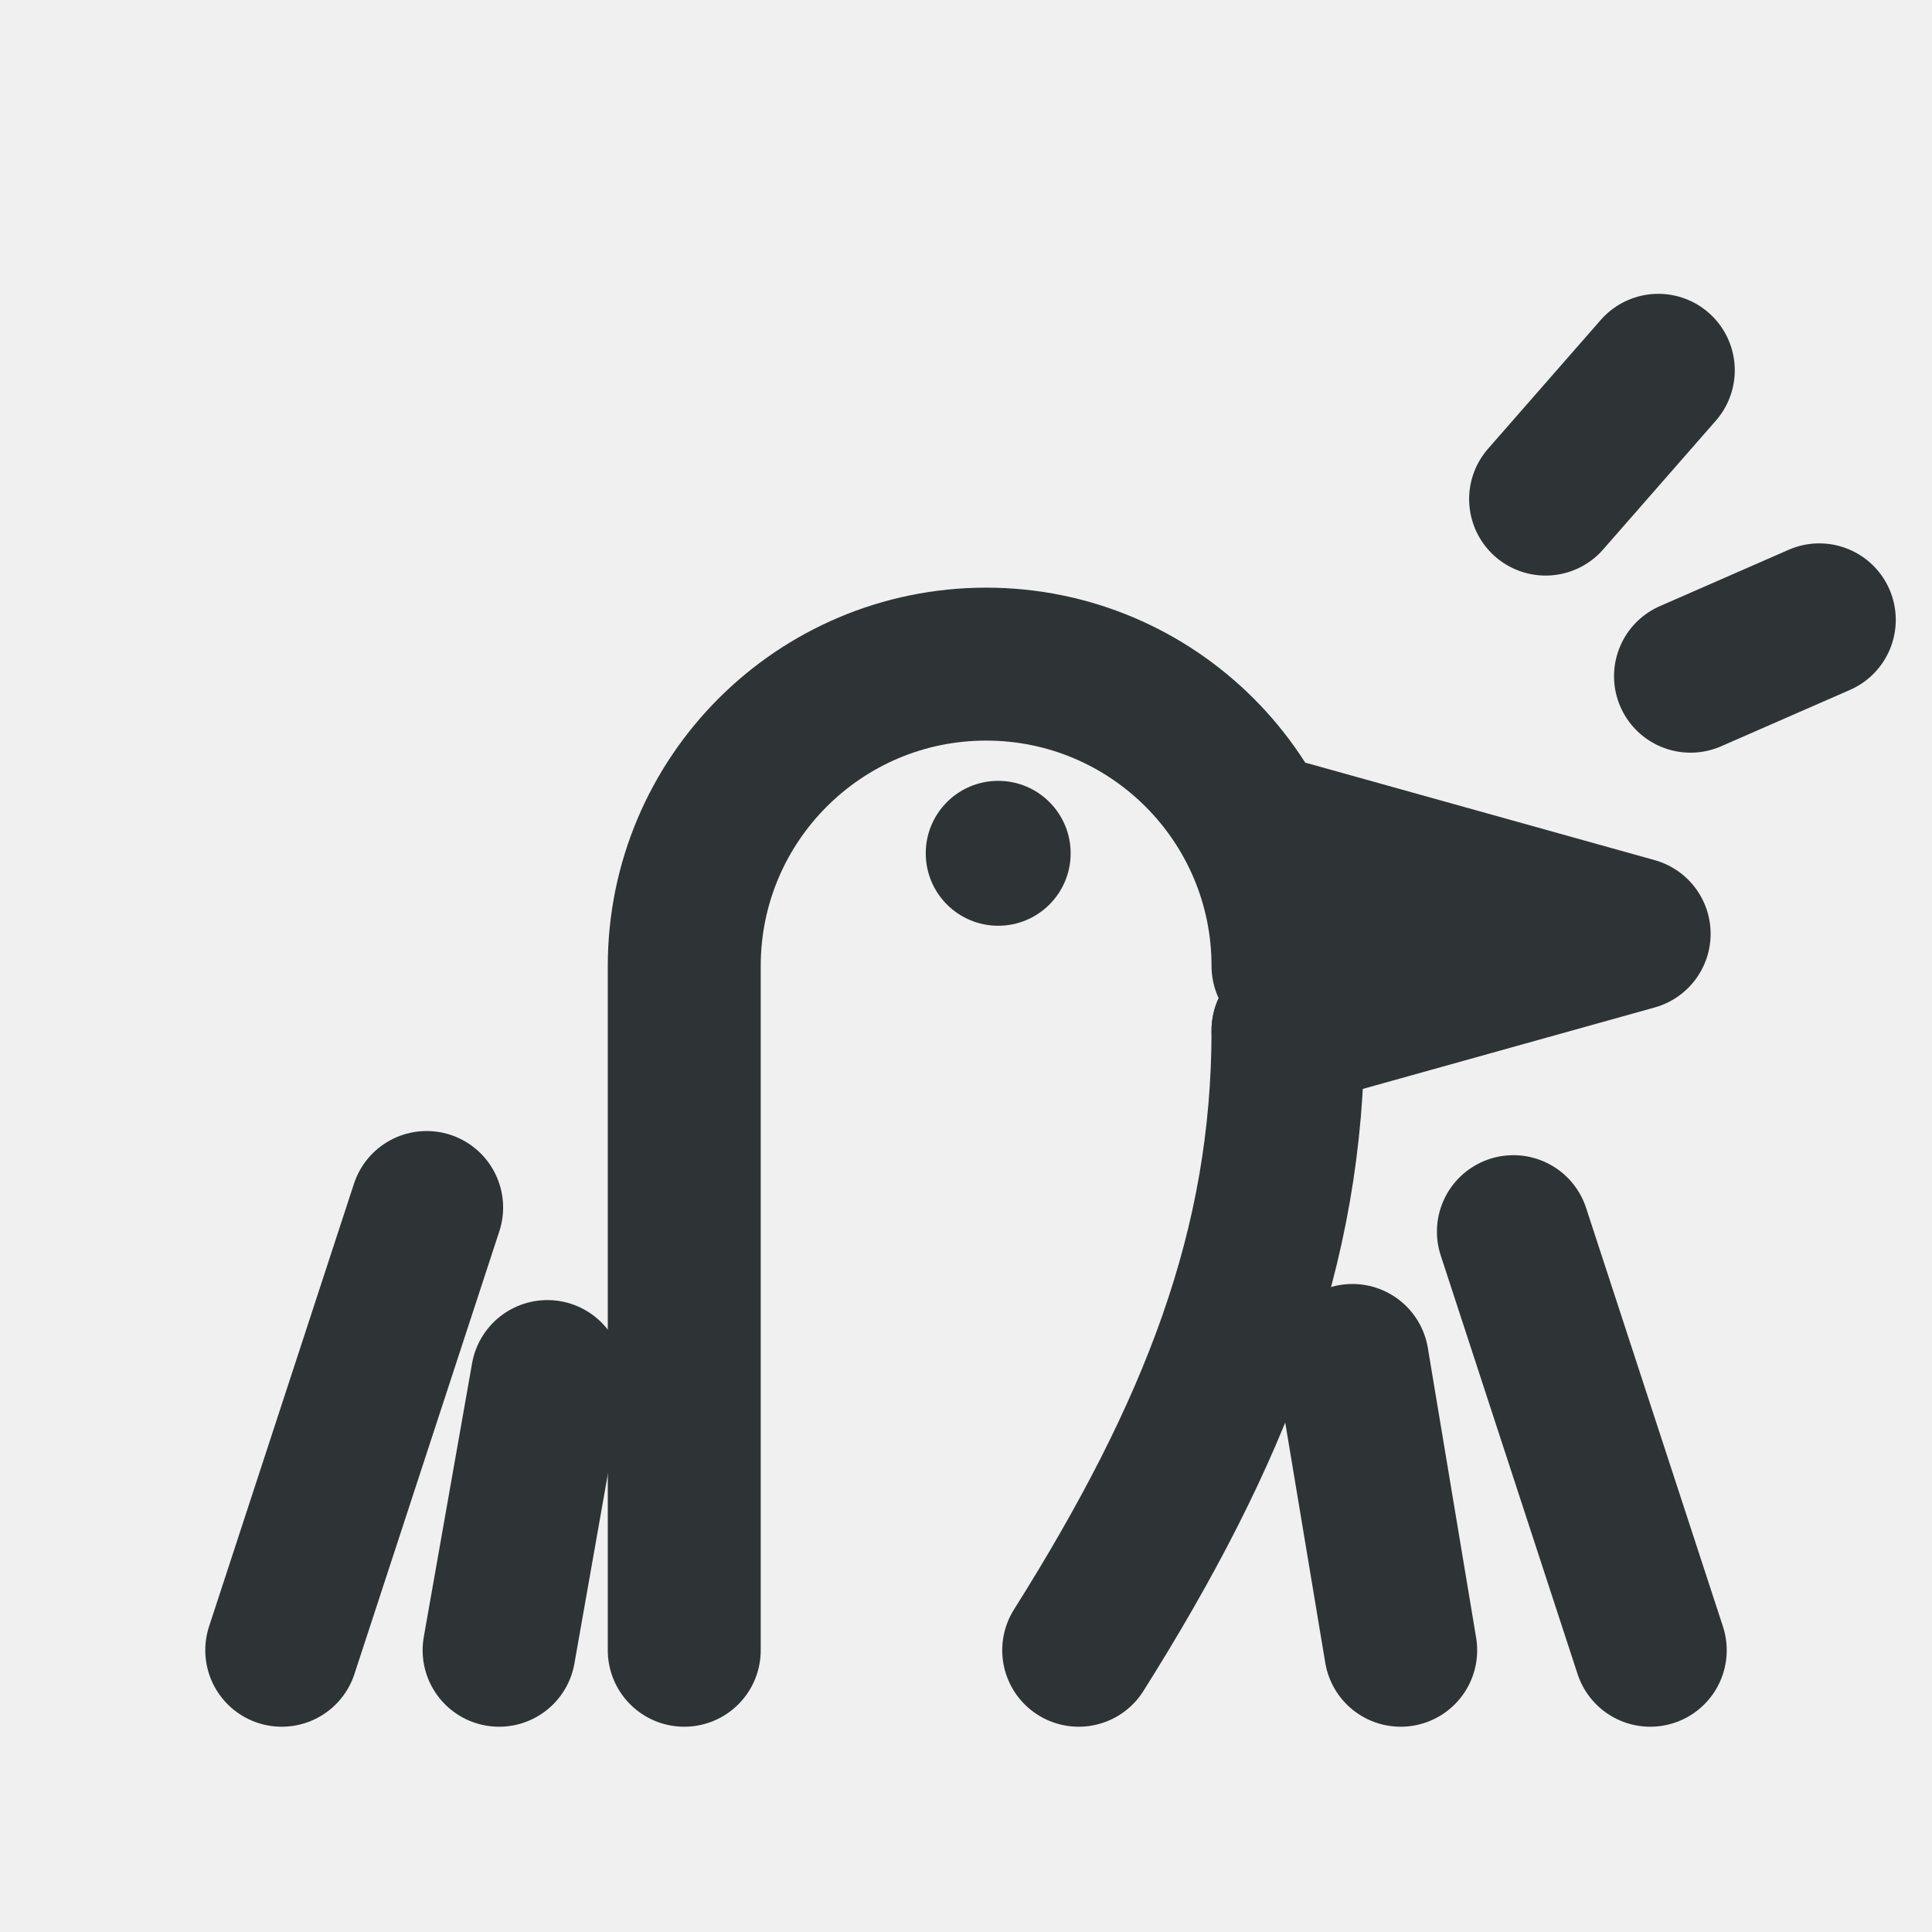
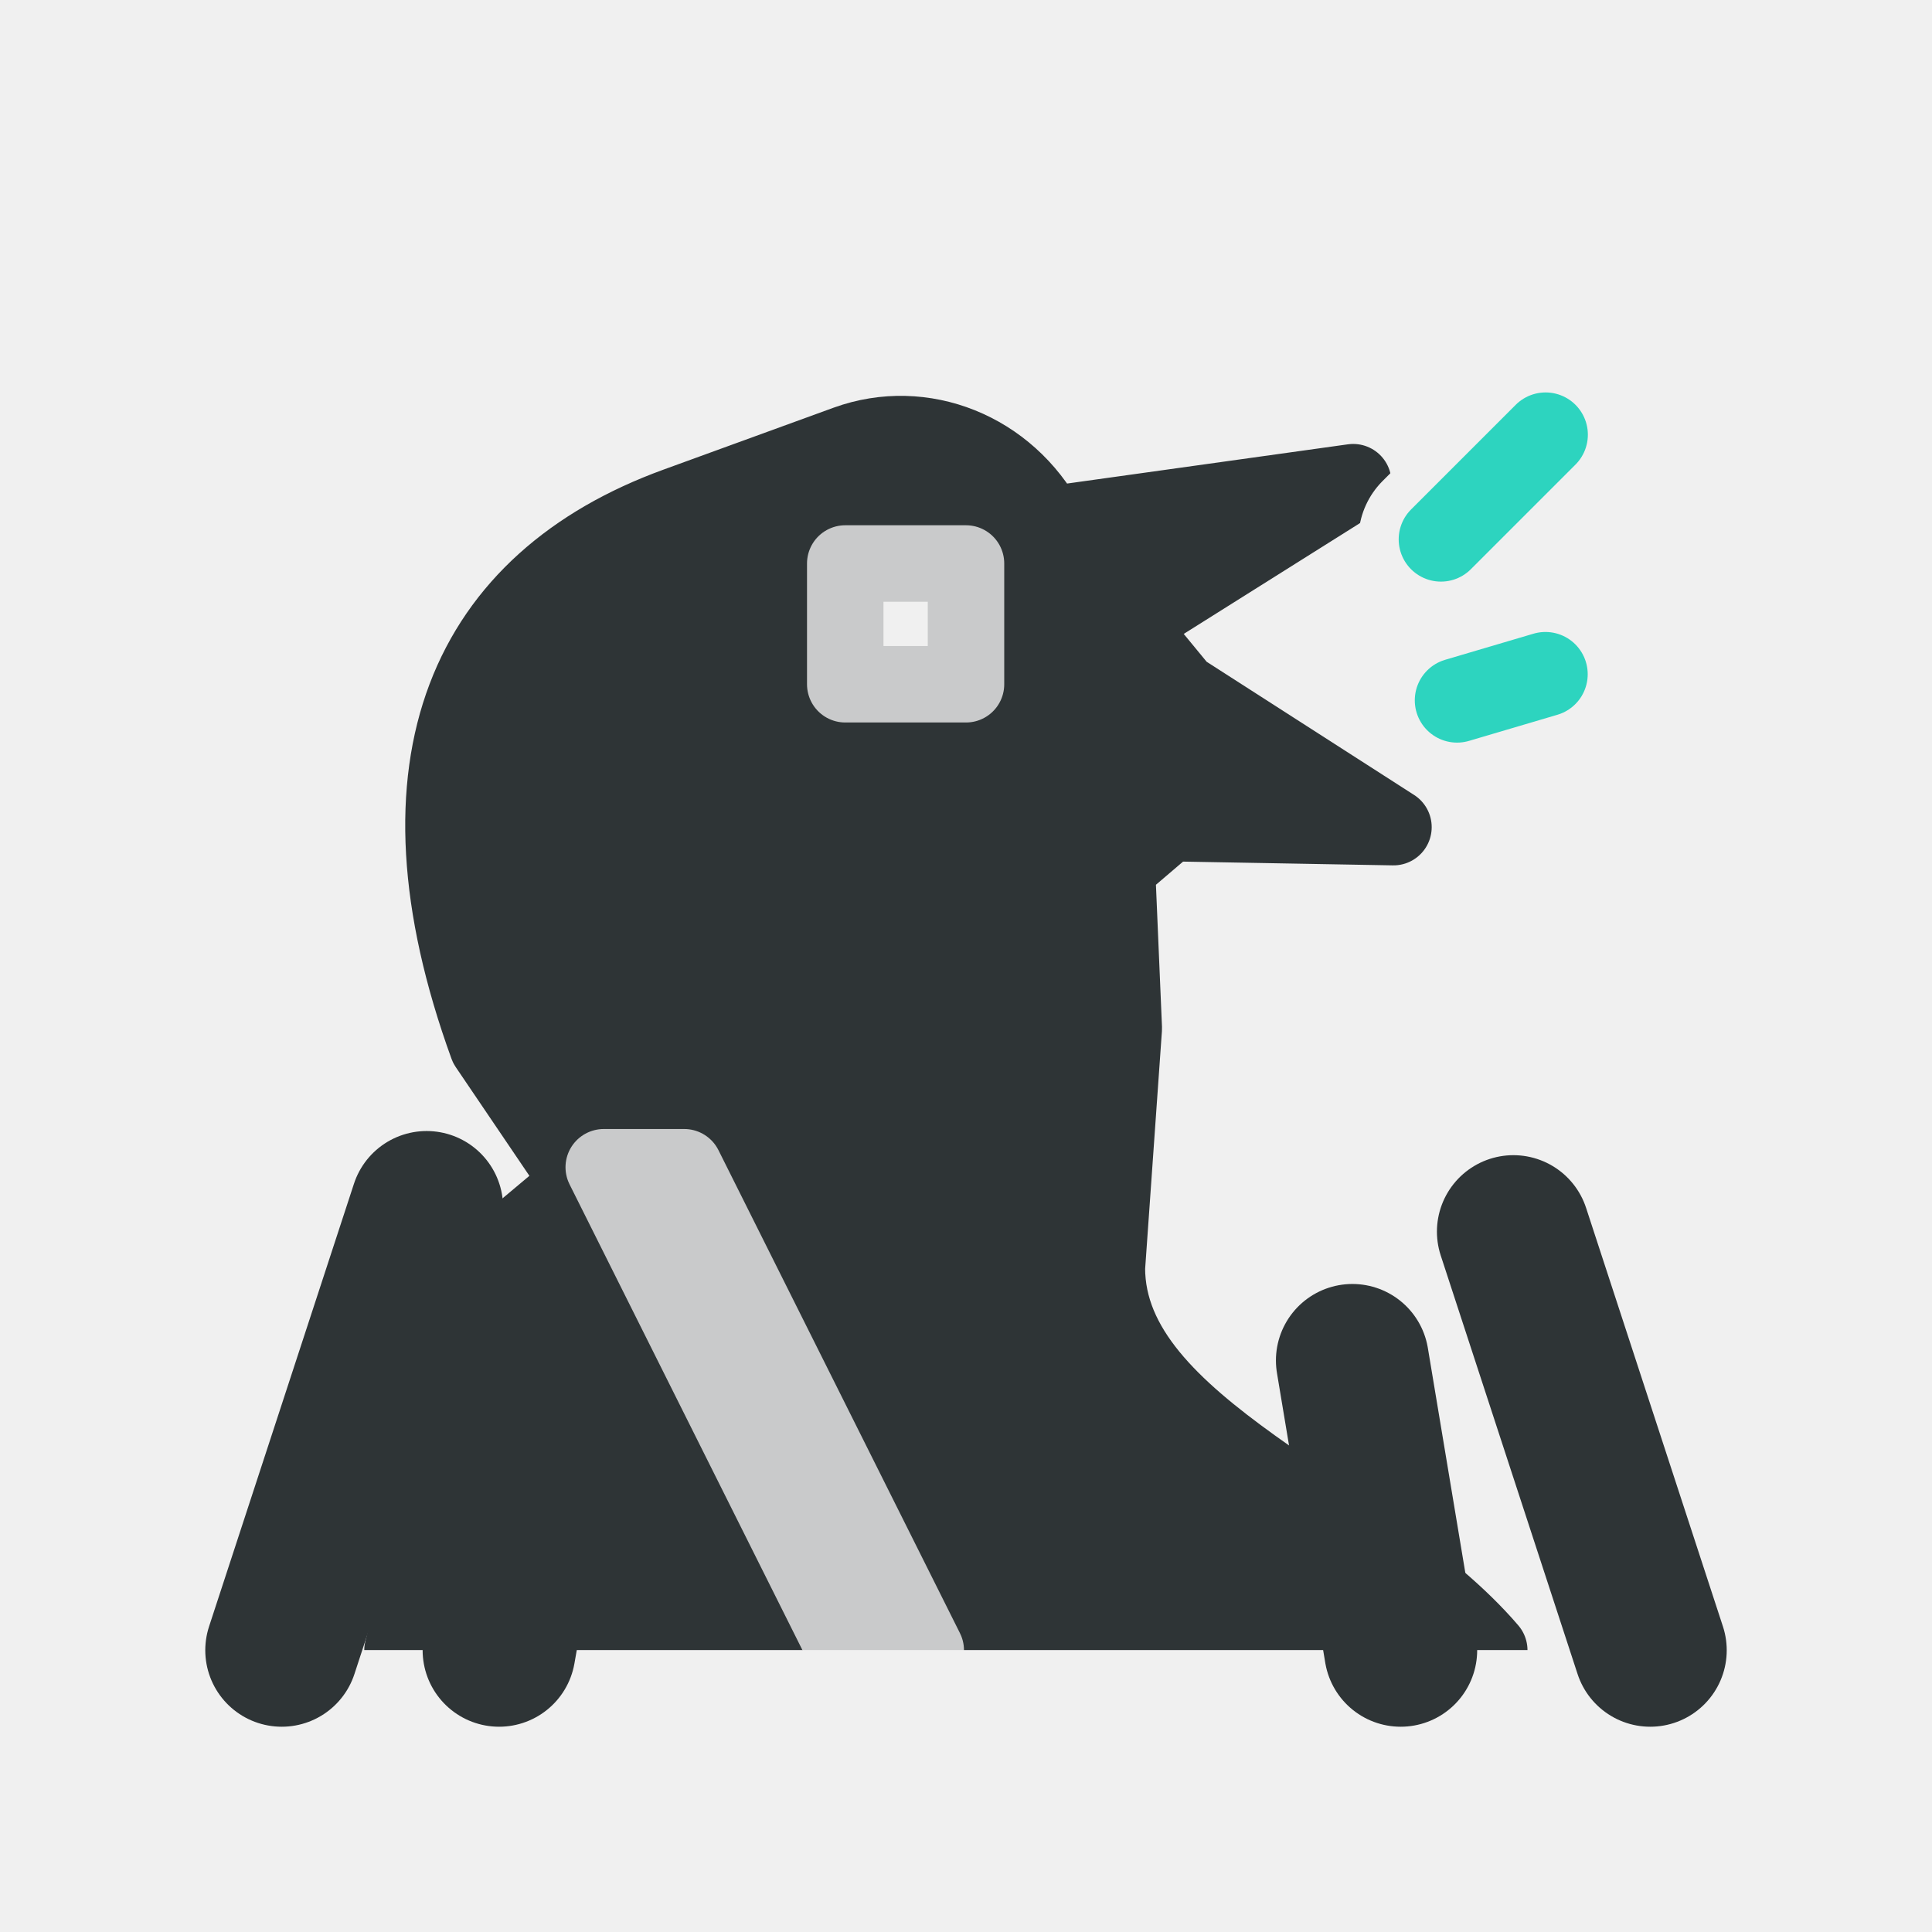
<svg xmlns="http://www.w3.org/2000/svg" width="16" height="16" viewBox="0 0 24 24" fill="none" stroke="#2e3436" stroke-width="1.9" stroke-linecap="round" stroke-linejoin="round">
  <path d="M3.5 20.5 5.3 15M6.2 20.5l.6-3.4M17.4 20.5l-.6-3.6M20.5 20.5l-1.7-5.2" />
-   <path d="M8.5 20.5V12a3.75 3.75 0 0 1 7.5 0" />
-   <path d="M16 10.4l4.3 1.2-4.3 1.2" />
-   <path d="M16 12.8c0 2.7-.9 5-2.6 7.7" />
-   <circle cx="12.4" cy="10.6" r="0.9" fill="#2e3436" stroke="none" />
-   <path d="M19.2 6.2l1.4-1.6M21 8.4l1.6-.7" />
+   <svg x="4" y="4.5" width="16" height="16" viewBox="0 0 32 32">
+     <defs>
+       <mask id="m" maskUnits="userSpaceOnUse" x="-8" y="-8" width="48" height="48">
+         <rect x="-8" y="-8" width="48" height="48" fill="#fff" />
+         <rect x="13" y="5" width="3" height="3.00" fill="#000" />
+         <path d="M7.00 20.00L9.00 20.00L15.00 32.00L13.00 32.00Z" fill="#000" />
+         <path d="M27.80 4.40L30.40 1.80M28.20 8.40L30.40 7.75" fill="none" stroke="#000" stroke-width="4.10" stroke-linecap="round" opacity="1.00" />
+       </mask>
+       <mask id="c" maskUnits="userSpaceOnUse" x="-8" y="-8" width="48" height="48">
+         <rect x="-8" y="-8" width="48" height="48" fill="#fff" />
+         <path d="M27.80 4.40L30.40 1.80M28.20 8.40L30.40 7.75" fill="none" stroke="#000" stroke-width="4.10" stroke-linecap="round" opacity="1.00" />
+       </mask>
+     </defs>
+     <g mask="url(#m)" fill="#2e3436" opacity="1.00">
+       <path d="M6.42 20.39L4.11 16.98C1.55 9.93 3.64 5.44 8.81 3.56L13.04 2.02C14.92 1.34 17.03 2.17 18.03 4.04L25.62 2.98L19.99 6.52L21.34 8.16L26.62 11.55L21.05 11.45L19.75 12.56L19.92 16.55L19.50 22.50C19.50 26.50 26.00 28.50 29.00 32.00L2.00 32.00L4.50 22.00Z" />
+     </g>
+     <path d="M27.80 4.40L30.40 1.80" fill="none" stroke="#2DD4BF" stroke-width="2.10" stroke-linecap="round" stroke-dasharray="3.68" stroke-dashoffset="0.00" opacity="1.00" />
+     <path d="M28.20 8.40L30.40 7.75" fill="none" stroke="#2DD4BF" stroke-width="2.10" stroke-linecap="round" stroke-dasharray="2.29" stroke-dashoffset="0.00" opacity="1.00" />
+   </svg>
</svg>
